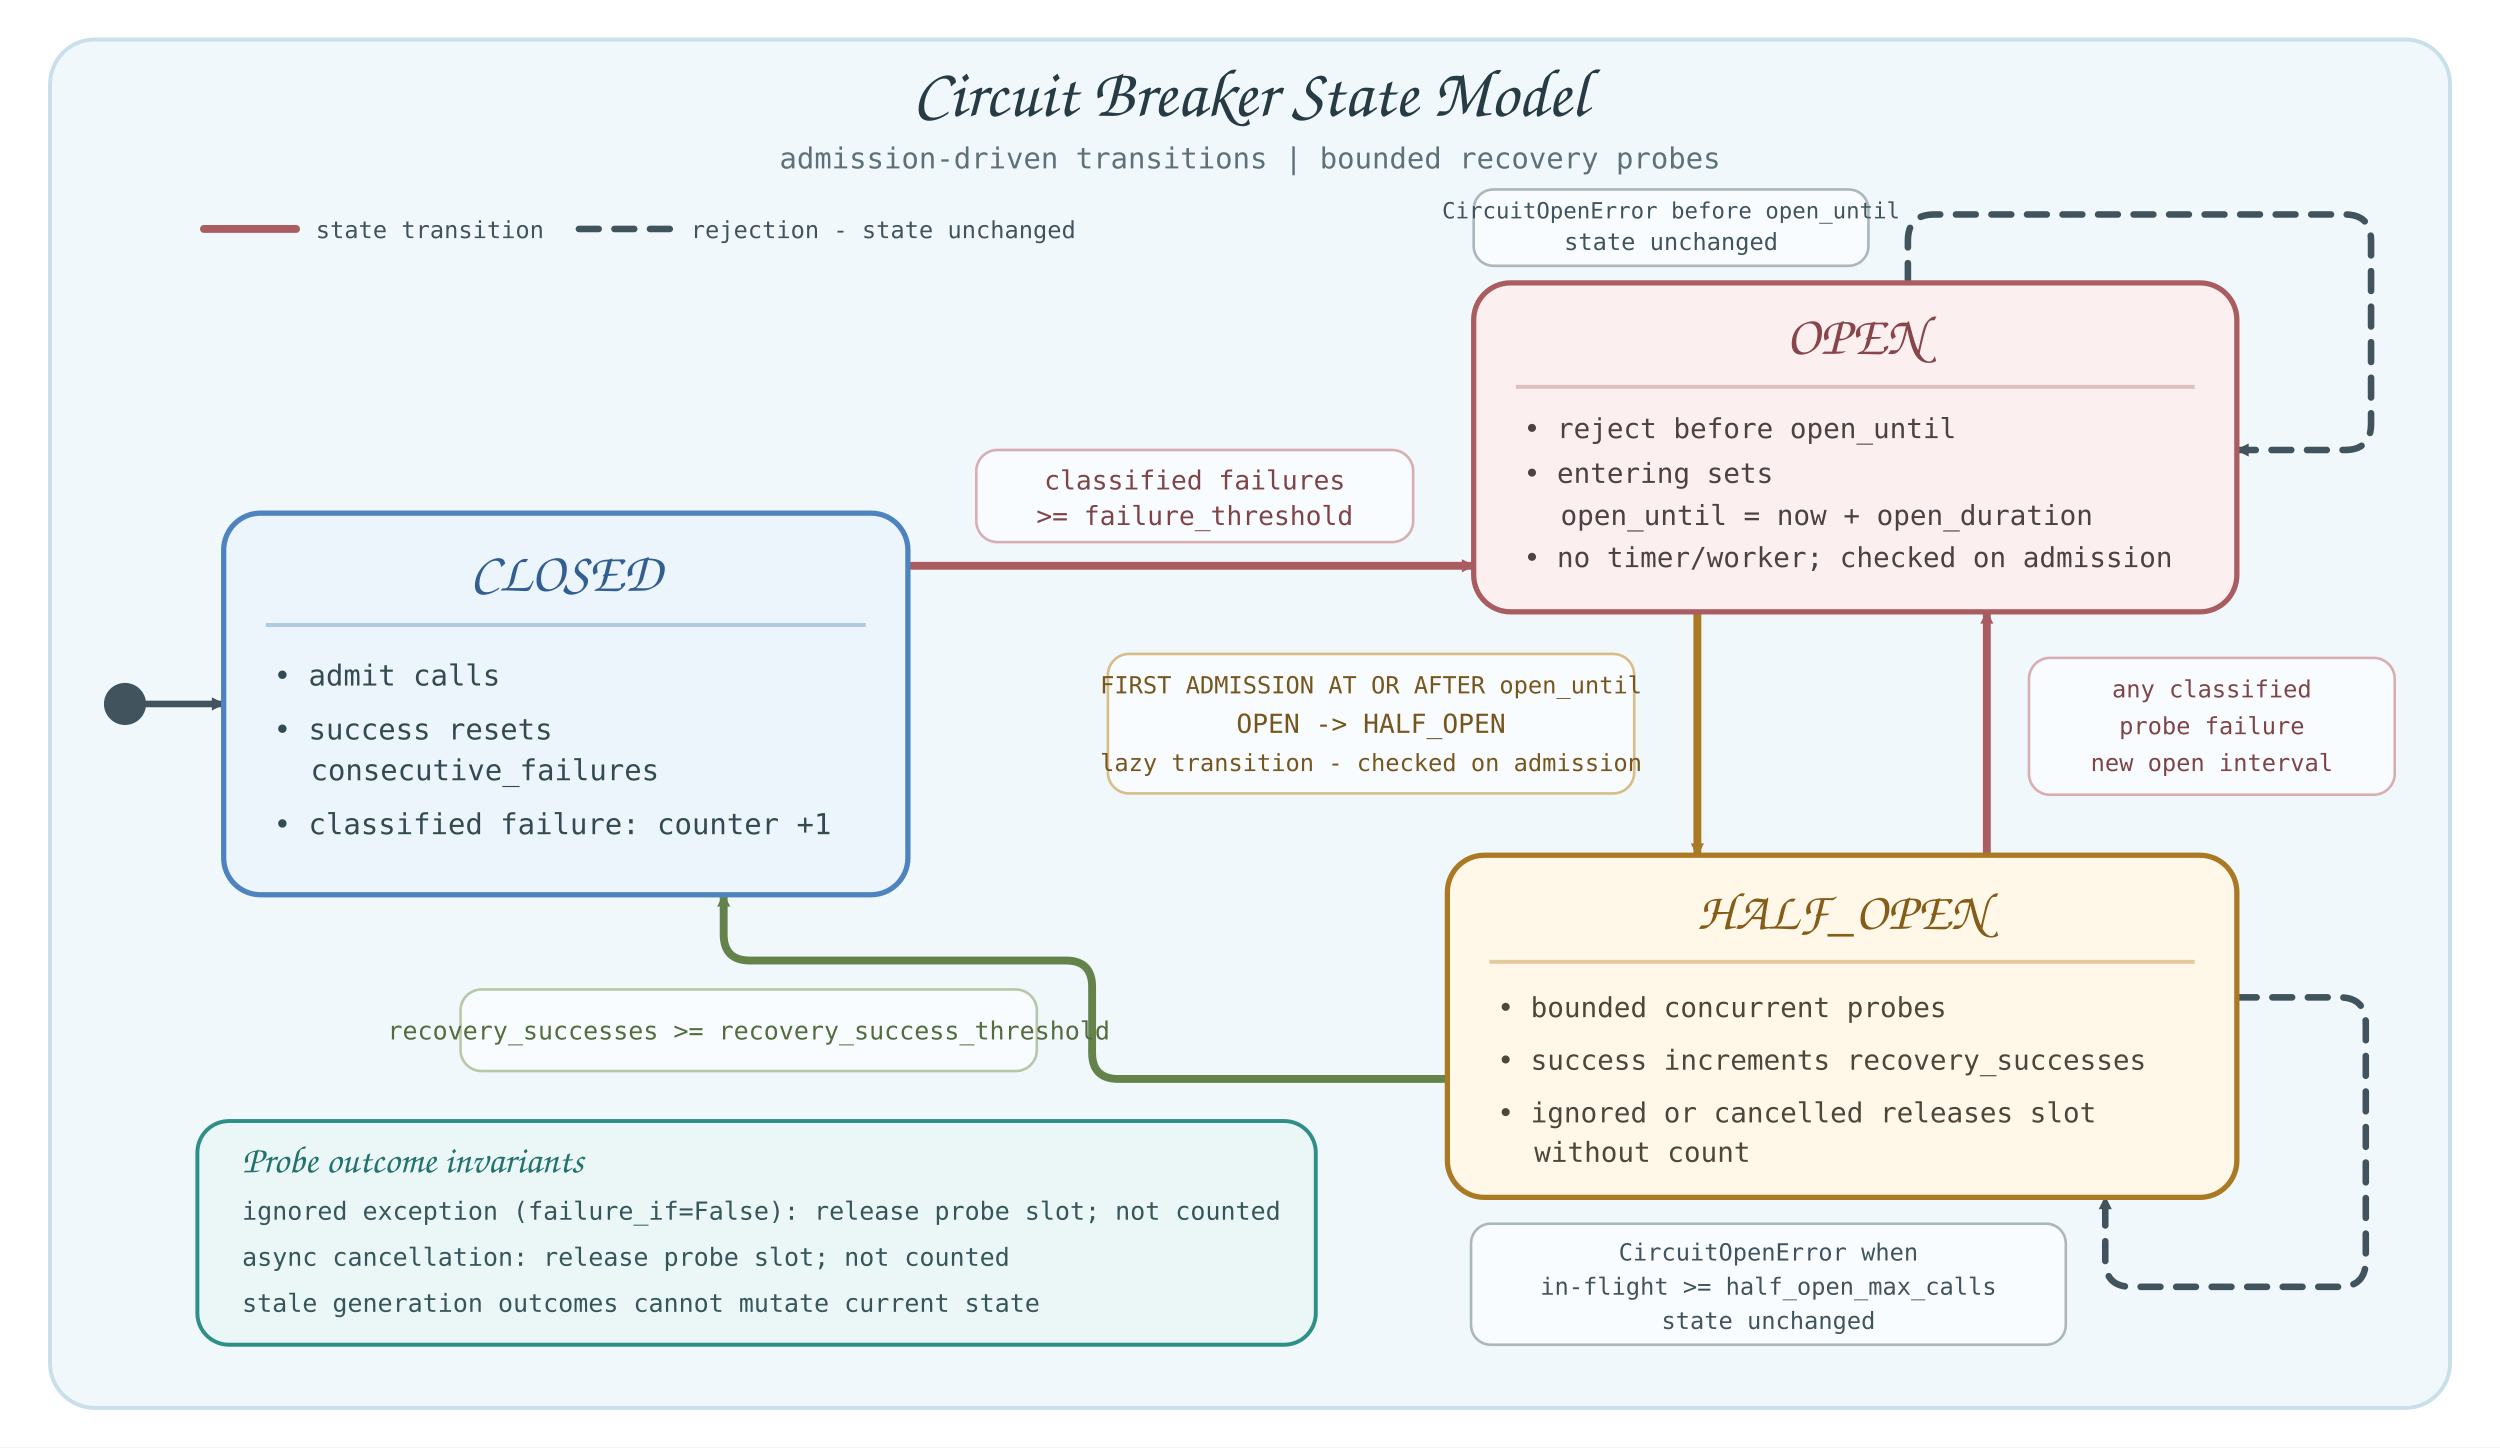
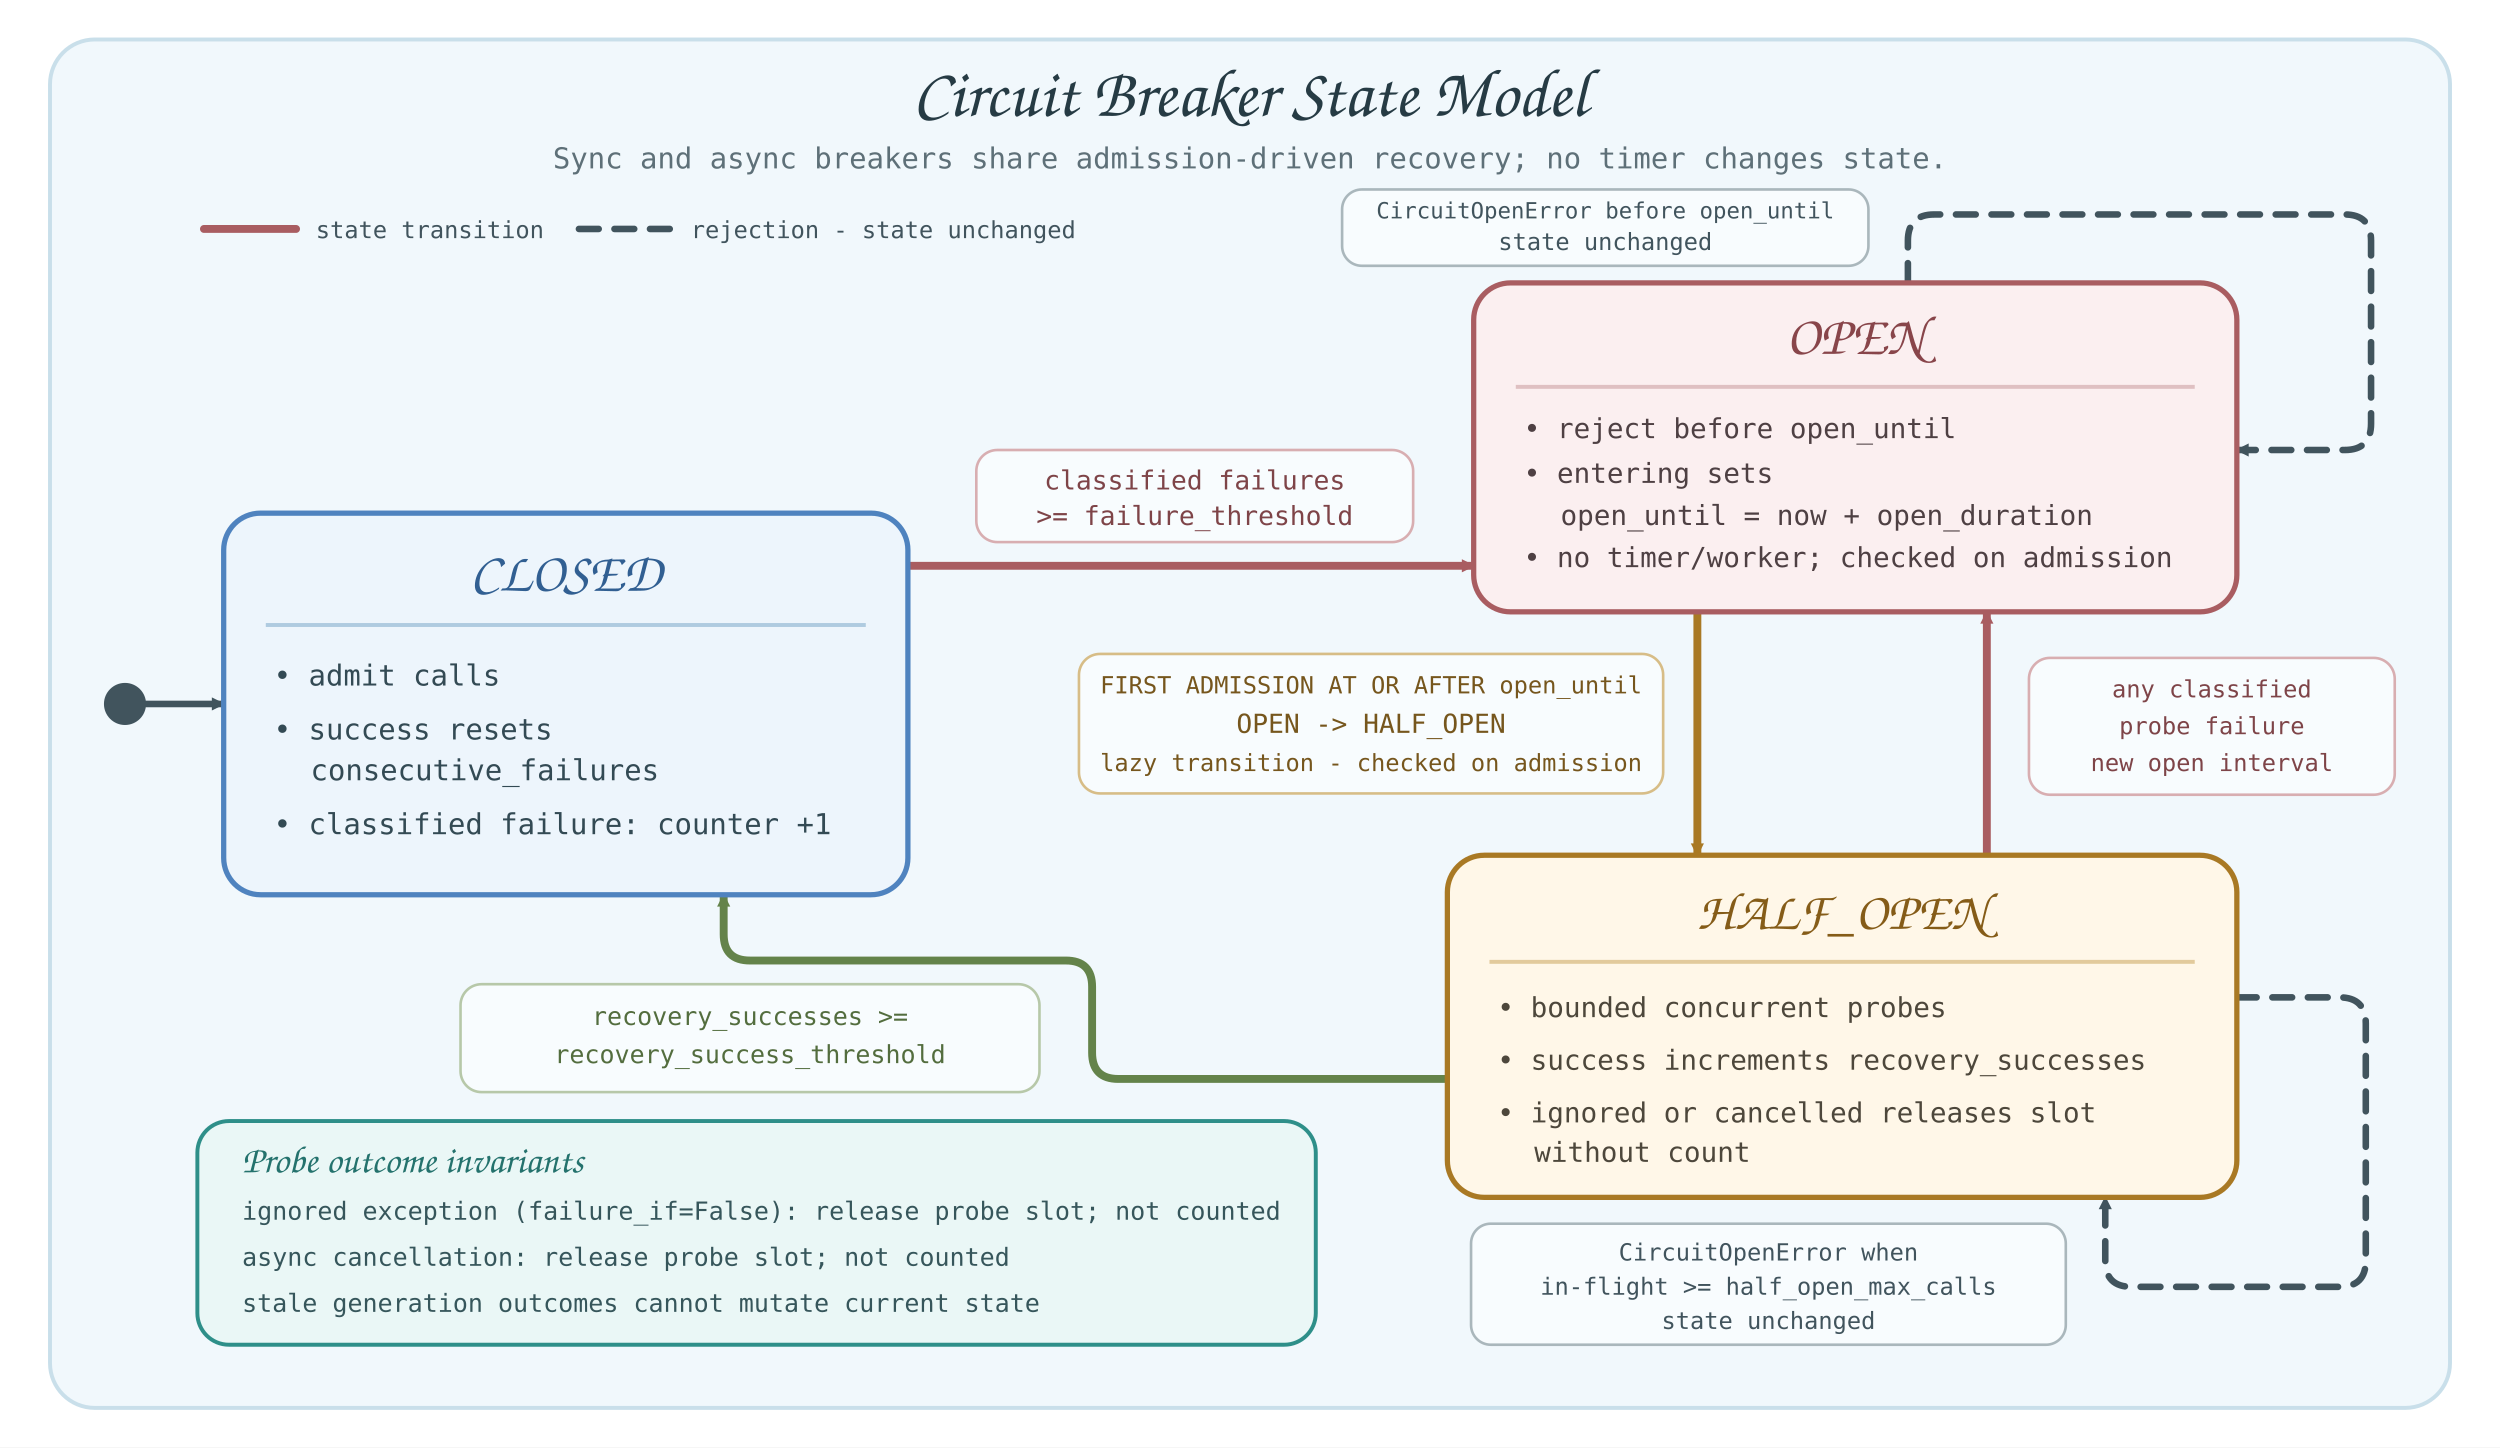
<svg xmlns="http://www.w3.org/2000/svg" width="1900" height="1100" viewBox="0 0 1900 1100" role="img" aria-labelledby="diagram-title diagram-desc">
  <defs>
    <marker id="arrow-red" markerWidth="13" markerHeight="13" refX="9" refY="5" orient="auto" markerUnits="userSpaceOnUse">
      <path d="M 0 0 L 10 5 L 0 10 Z" fill="#A95D61" />
    </marker>
    <marker id="arrow-amber" markerWidth="13" markerHeight="13" refX="9" refY="5" orient="auto" markerUnits="userSpaceOnUse">
      <path d="M 0 0 L 10 5 L 0 10 Z" fill="#A97924" />
    </marker>
    <marker id="arrow-olive" markerWidth="13" markerHeight="13" refX="9" refY="5" orient="auto" markerUnits="userSpaceOnUse">
      <path d="M 0 0 L 10 5 L 0 10 Z" fill="#64834A" />
    </marker>
    <marker id="arrow-neutral" markerWidth="13" markerHeight="13" refX="9" refY="5" orient="auto" markerUnits="userSpaceOnUse">
      <path d="M 0 0 L 10 5 L 0 10 Z" fill="#41545D" />
    </marker>
  </defs>
  <style>
    .title, .state-name { font-family: 'Architects Daughter', 'Comic Sans MS', cursive; }
    .technical { font-family: 'Comic Mono', 'SFMono-Regular', Consolas, monospace; }
    .connector { fill: none; stroke-width: 5; stroke-linecap: round; stroke-linejoin: round; }
    .state-transition { stroke-width: 6; }
    .rejection-decision { stroke: #41545D; stroke-dasharray: 15 12; marker-end: url(#arrow-neutral); }
    .initial-transition { stroke: #41545D; marker-end: url(#arrow-neutral); }
    .state-card { stroke-width: 4; }
    .label-box { fill: #F8FCFE; stroke-width: 2; }
  </style>
  <rect width="1900" height="1100" fill="#FFFFFF" />
  <rect x="38" y="30" width="1824" height="1040" rx="34" fill="#F1F8FC" stroke="#C9DFEA" stroke-width="3" />
  <text x="950" y="88" text-anchor="middle" class="title" font-size="52" fill="#263B44">Circuit Breaker State Model</text>
-   <text x="950" y="128" text-anchor="middle" class="technical" font-size="22" fill="#5E7078">admission-driven transitions | bounded recovery probes</text>
+   <text x="950" y="128" text-anchor="middle" class="technical" font-size="22" fill="#5E7078">Sync and async breakers share admission-driven recovery; no timer changes state.</text>
  <g id="legend" class="technical" font-size="18" fill="#41545D">
    <line x1="155" y1="174" x2="225" y2="174" stroke="#A95D61" stroke-width="6" stroke-linecap="round" />
    <text x="240" y="181">state transition</text>
    <line x1="440" y1="174" x2="510" y2="174" stroke="#41545D" stroke-width="5" stroke-linecap="round" stroke-dasharray="15 12" />
    <text x="525" y="181">rejection - state unchanged</text>
  </g>
  <g id="connectors">
    <path id="initial-closed" class="connector initial-transition" d="M 111 535 H 170" />
    <path id="transition-closed-open" class="connector state-transition" d="M 690 430 H 1120" stroke="#A95D61" marker-end="url(#arrow-red)" />
    <path id="transition-open-half-open" class="connector state-transition" d="M 1290 465 V 650" stroke="#A97924" marker-end="url(#arrow-amber)" />
    <path id="transition-half-open-closed" class="connector state-transition" d="M 1100 820 H 850 Q 830 820 830 800 V 750 Q 830 730 810 730 H 570 Q 550 730 550 710 V 680" stroke="#64834A" marker-end="url(#arrow-olive)" />
    <path id="transition-half-open-open" class="connector state-transition" d="M 1510 650 V 465" stroke="#A95D61" marker-end="url(#arrow-red)" />
    <path id="rejection-open" class="connector rejection-decision" d="M 1450 215 V 183 Q 1450 163 1470 163 H 1782 Q 1802 163 1802 183 V 322 Q 1802 342 1782 342 H 1700" />
    <path id="rejection-half-open" class="connector rejection-decision" d="M 1700 758 H 1778 Q 1798 758 1798 778 V 958 Q 1798 978 1778 978 H 1620 Q 1600 978 1600 958 V 910" />
  </g>
  <g id="initial-state" class="initial-node">
    <circle cx="95" cy="535" r="16" fill="#41545D" />
  </g>
  <g id="state-closed" class="state-node">
    <rect class="state-card" x="170" y="390" width="520" height="290" rx="28" fill="#EDF5FC" stroke="#4F83BF" />
    <text x="430" y="449" text-anchor="middle" class="state-name" font-size="42" fill="#315F92">CLOSED</text>
    <line x1="202" y1="475" x2="658" y2="475" stroke="#AFCBE0" stroke-width="3" />
    <g class="technical" font-size="22" fill="#334A54">
      <text x="208" y="521">• admit calls</text>
      <text x="208" y="562">• success resets</text>
      <text x="236" y="593">consecutive_failures</text>
      <text x="208" y="634">• classified failure: counter +1</text>
    </g>
  </g>
  <g id="state-open" class="state-node">
    <rect class="state-card" x="1120" y="215" width="580" height="250" rx="28" fill="#FBEFF0" stroke="#A95D61" />
    <text x="1410" y="269" text-anchor="middle" class="state-name" font-size="42" fill="#88454A">OPEN</text>
    <line x1="1152" y1="294" x2="1668" y2="294" stroke="#DFC0C2" stroke-width="3" />
    <g class="technical" font-size="21" fill="#4E4043">
      <text x="1158" y="333">• reject before open_until</text>
      <text x="1158" y="367">• entering sets</text>
      <text x="1186" y="399">open_until = now + open_duration</text>
      <text x="1158" y="431">• no timer/worker; checked on admission</text>
    </g>
  </g>
  <g id="state-half-open" class="state-node">
    <rect class="state-card" x="1100" y="650" width="600" height="260" rx="28" fill="#FFF7E8" stroke="#A97924" />
    <text x="1400" y="706" text-anchor="middle" class="state-name" font-size="40" fill="#855C18">HALF_OPEN</text>
    <line x1="1132" y1="731" x2="1668" y2="731" stroke="#E2CA9C" stroke-width="3" />
    <g class="technical" font-size="21" fill="#4D473B">
      <text x="1138" y="773">• bounded concurrent probes</text>
      <text x="1138" y="813">• success increments recovery_successes</text>
      <text x="1138" y="853">• ignored or cancelled releases slot</text>
      <text x="1166" y="883">without count</text>
    </g>
  </g>
  <g id="transition-labels" class="technical" text-anchor="middle">
    <rect class="label-box" x="742" y="342" width="332" height="70" rx="16" stroke="#D8AEB1" />
    <text x="908" y="372" font-size="20" fill="#7E4448">classified failures</text>
    <text x="908" y="399" font-size="20" fill="#7E4448">&gt;= failure_threshold</text>
-     <rect class="label-box" x="842" y="497" width="400" height="106" rx="16" stroke="#D7BD87" />
+     <rect class="label-box" x="820" y="497" width="444" height="106" rx="16" stroke="#D7BD87" />
    <text x="1042" y="527" font-size="18" fill="#76561D">FIRST ADMISSION AT OR AFTER open_until</text>
    <text x="1042" y="557" font-size="20" fill="#76561D">OPEN -&gt; HALF_OPEN</text>
    <text x="1042" y="586" font-size="18" fill="#76561D">lazy transition - checked on admission</text>
-     <rect class="label-box" x="350" y="752" width="438" height="62" rx="16" stroke="#B7C8A9" />
-     <text x="569" y="790" font-size="19" fill="#536D3E">recovery_successes &gt;= recovery_success_threshold</text>
+     <rect class="label-box" x="350" y="748" width="440" height="82" rx="16" stroke="#B7C8A9" />
+     <text x="570" y="779" font-size="19" fill="#536D3E">recovery_successes &gt;=</text>
+     <text x="570" y="808" font-size="19" fill="#536D3E">recovery_success_threshold</text>
    <rect class="label-box" x="1542" y="500" width="278" height="104" rx="16" stroke="#D8AEB1" />
    <text x="1681" y="530" font-size="18" fill="#7E4448">any classified</text>
    <text x="1681" y="558" font-size="18" fill="#7E4448">probe failure</text>
    <text x="1681" y="586" font-size="18" fill="#7E4448">new open interval</text>
  </g>
  <g id="rejection-labels" class="technical" text-anchor="middle">
-     <rect class="label-box" x="1120" y="144" width="300" height="58" rx="15" stroke="#AAB7BC" />
-     <text x="1270" y="166" font-size="17" fill="#41545D">CircuitOpenError before open_until</text>
-     <text x="1270" y="190" font-size="18" fill="#41545D">state unchanged</text>
+     <rect class="label-box" x="1020" y="144" width="400" height="58" rx="15" stroke="#AAB7BC" />
+     <text x="1220" y="166" font-size="17" fill="#41545D">CircuitOpenError before open_until</text>
+     <text x="1220" y="190" font-size="18" fill="#41545D">state unchanged</text>
    <rect class="label-box" x="1118" y="930" width="452" height="92" rx="15" stroke="#AAB7BC" />
    <text x="1344" y="958" font-size="18" fill="#41545D">CircuitOpenError when</text>
    <text x="1344" y="984" font-size="18" fill="#41545D">in-flight &gt;= half_open_max_calls</text>
    <text x="1344" y="1010" font-size="18" fill="#41545D">state unchanged</text>
  </g>
  <g id="invariant-note" class="invariant-note">
    <rect x="150" y="852" width="850" height="170" rx="24" fill="#EAF7F6" stroke="#2E8F89" stroke-width="3" />
    <text x="184" y="891" class="title" font-size="29" fill="#24726D">Probe outcome invariants</text>
    <g class="technical" font-size="19" fill="#36565B">
      <text x="184" y="927">ignored exception (failure_if=False): release probe slot; not counted</text>
      <text x="184" y="962">async cancellation: release probe slot; not counted</text>
      <text x="184" y="997">stale generation outcomes cannot mutate current state</text>
    </g>
  </g>
</svg>
